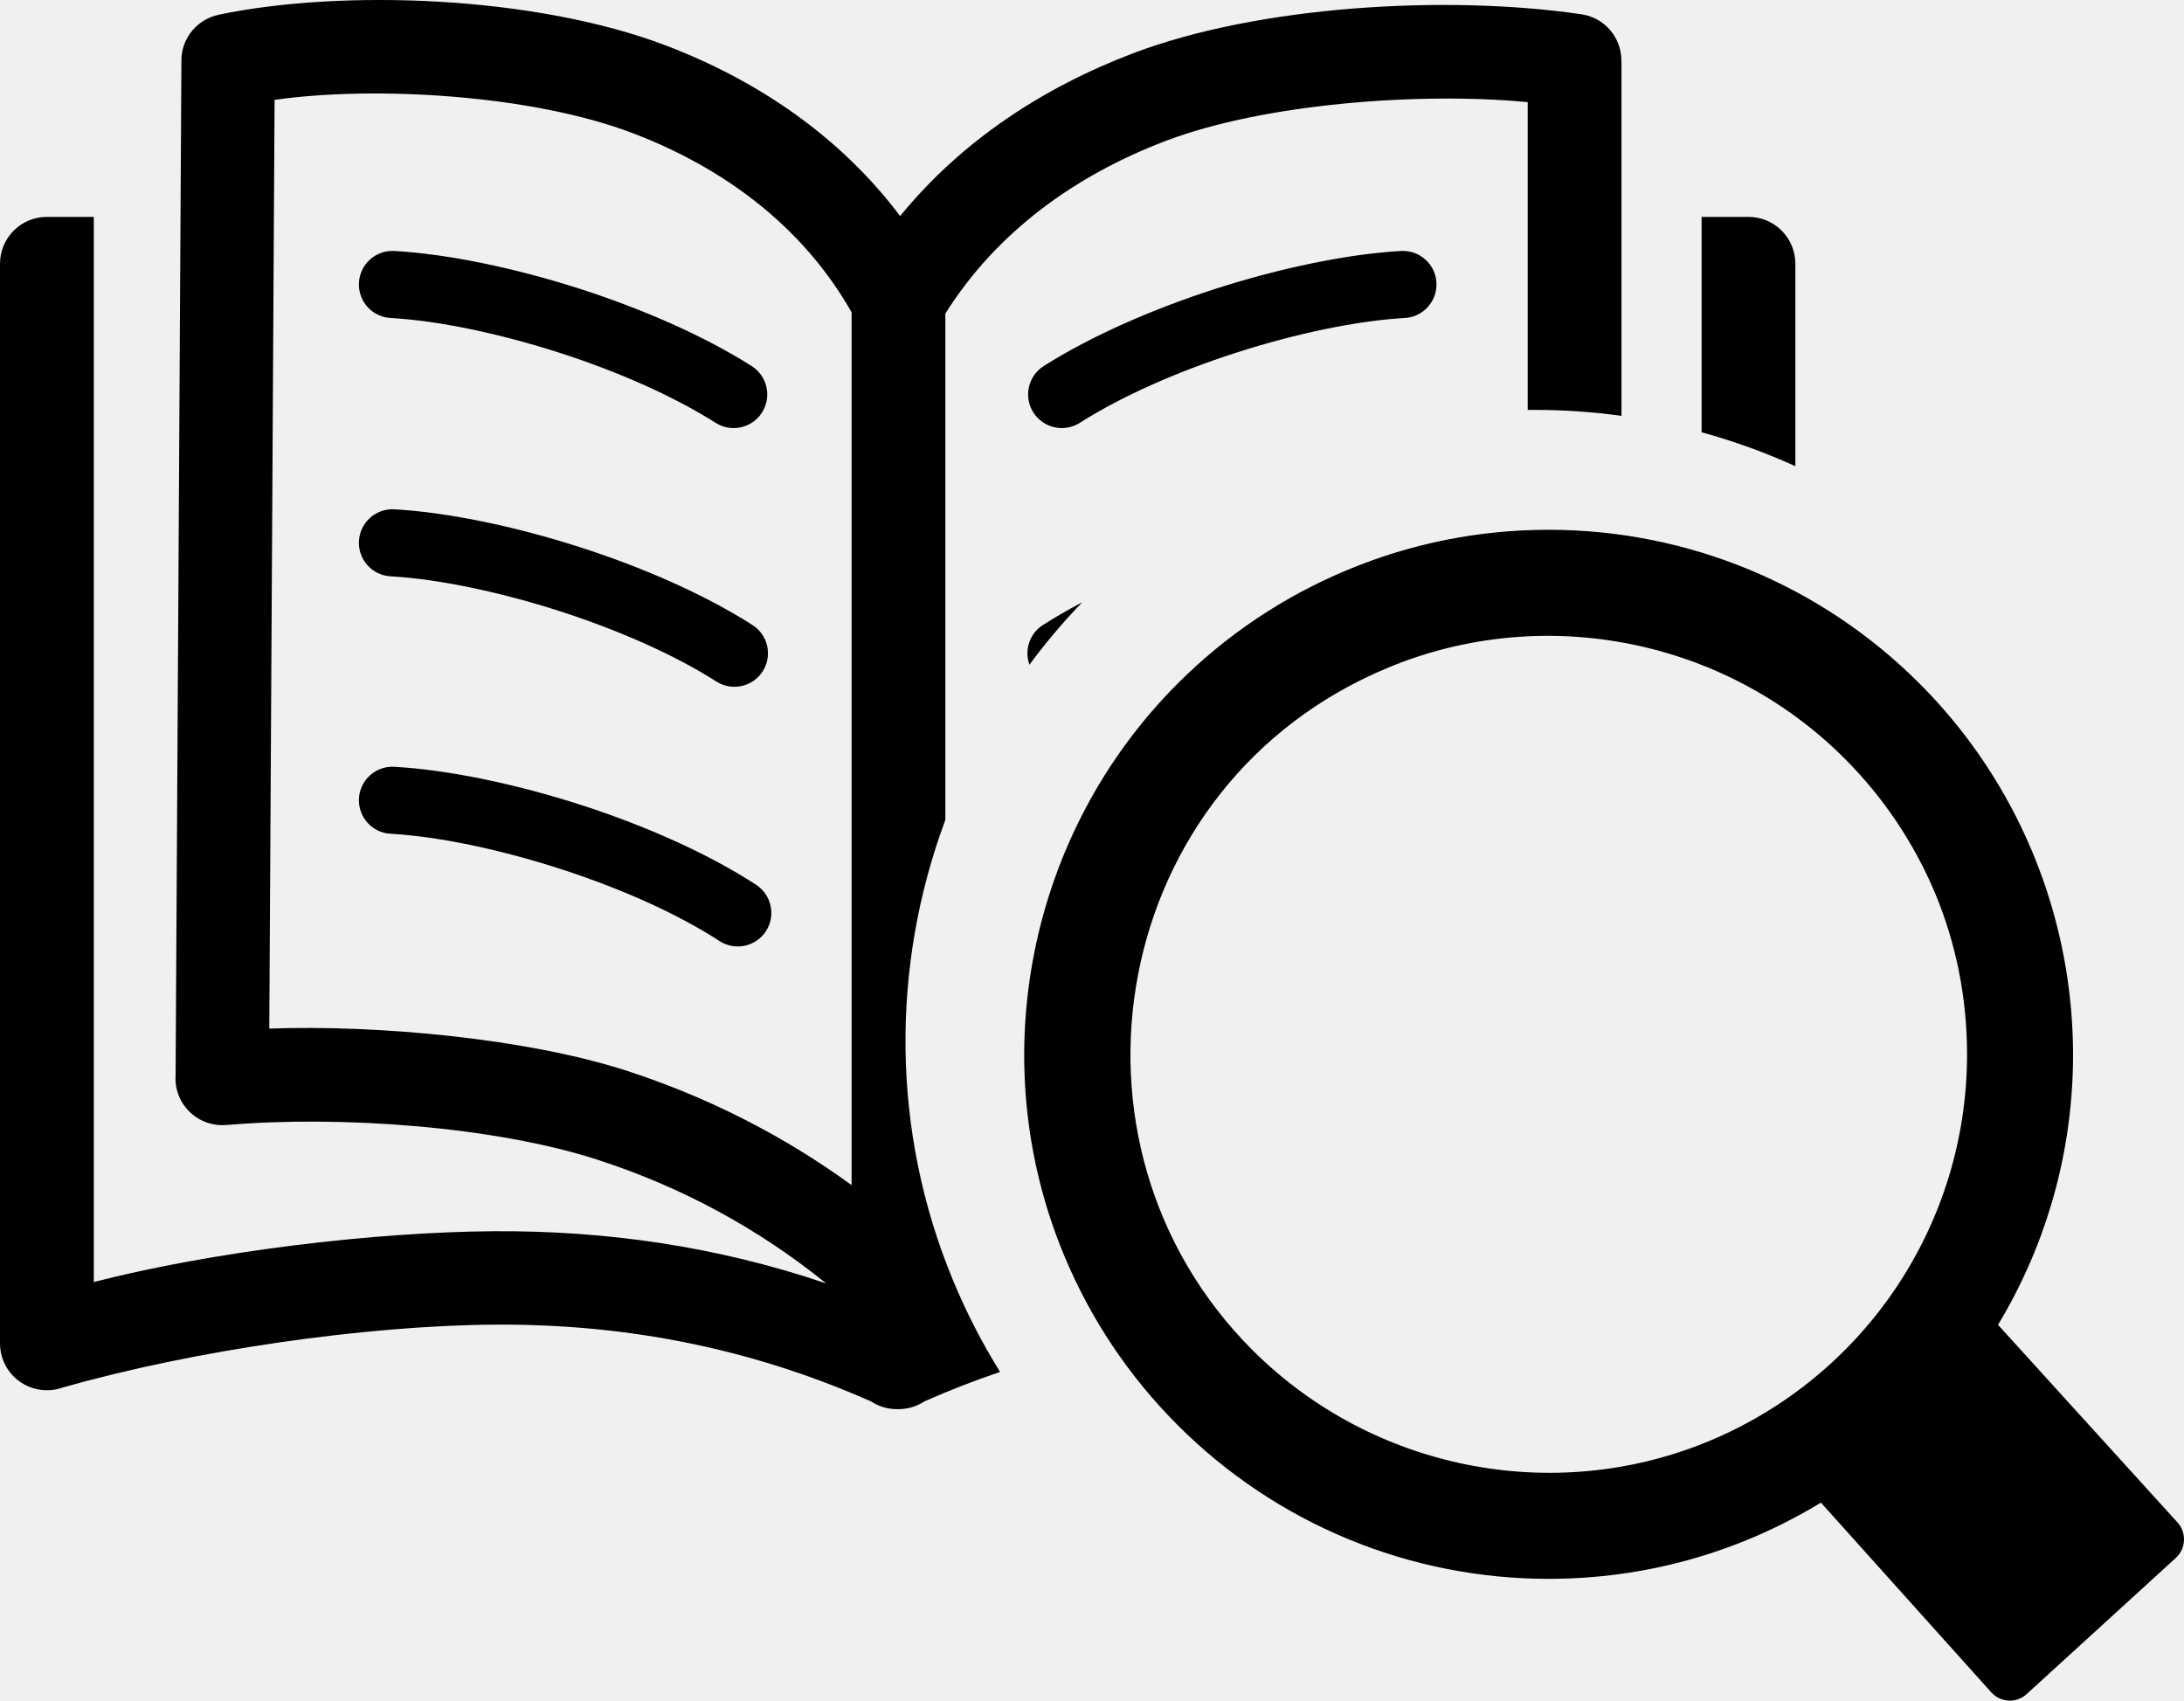
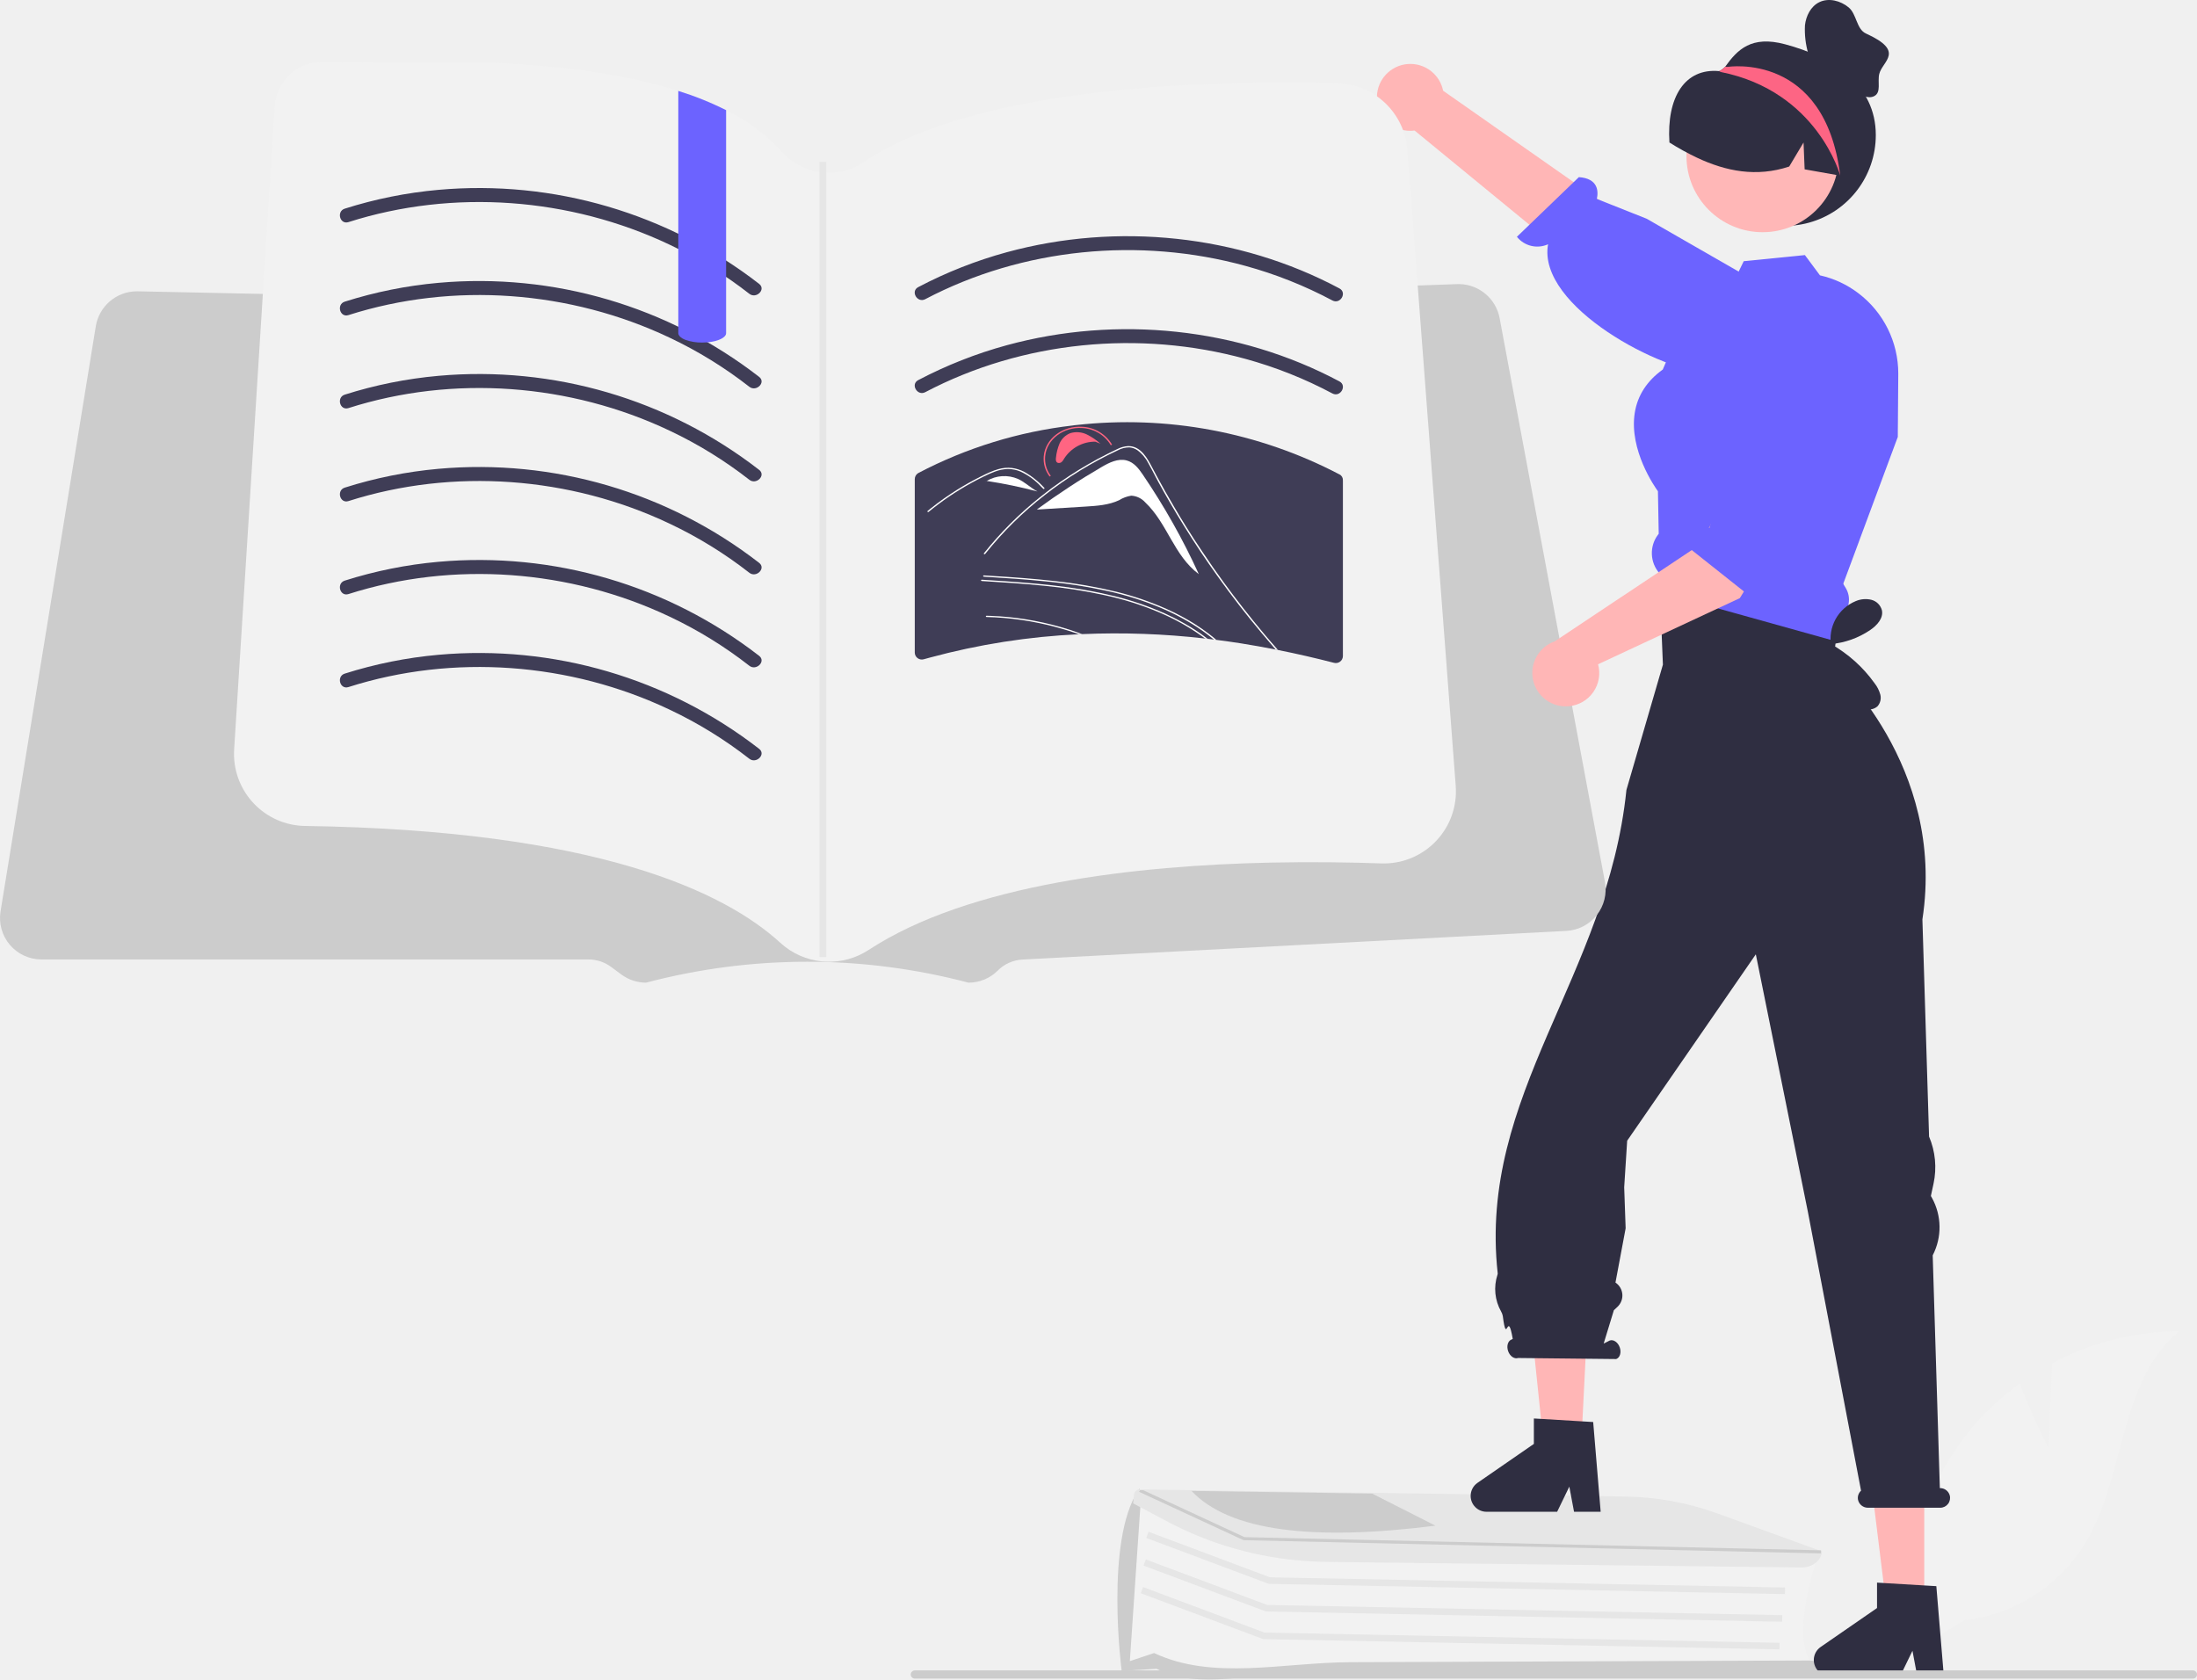
- <svg xmlns="http://www.w3.org/2000/svg" shape-rendering="geometricPrecision" text-rendering="geometricPrecision" image-rendering="optimizeQuality" fill-rule="evenodd" clip-rule="evenodd" viewBox="0 0 512 398.66">
-   <path fill-rule="nonzero" d="M41.17 251.8c.46-79.33.89-158.63 1.36-237.65 0-5.26 3.76-9.65 8.71-10.68v-.02c28.93-6.03 74.25-4.5 105.07 7.29 21.29 8.16 40.61 21.17 54.71 39.91 14.26-17.48 33.28-30.06 54.69-38.19 29.25-11.09 73.26-13.77 105-9.12 5.48.79 9.4 5.49 9.4 10.86h.02v83.28a148.25 148.25 0 0 0-20.25-1.39l-1.74.01V23.94c-25.41-2.42-61.83.37-84.72 9.04-21.39 8.11-39.82 21.44-51.8 40.54V192.2c-12.75 34.26-12.75 72.88 1.82 107.98 3.1 7.47 6.79 14.64 11.01 21.43-5.93 1.99-11.84 4.29-17.76 6.91a11.016 11.016 0 0 1-6.24 1.81c-2.23.04-4.4-.6-6.24-1.81-29.48-13.03-58.86-18.19-88.24-18-30.14.19-70.79 6.01-101.43 14.8-1.1.38-2.3.58-3.55.58C4.92 325.9 0 320.98 0 314.92V61.83c0-6.07 4.92-10.99 10.99-10.99h11v249.69c27.75-7.16 65.83-11.74 93.9-11.91 25.91-.15 51.83 3.44 77.78 12.23-16.15-13.07-34.14-22.66-53.32-28.9-24.17-7.9-60.57-10.52-87.32-8.22-6.05.48-11.36-3.99-11.86-10.04-.04-.65-.04-1.28 0-1.89zm321.87-127.61c32.67 0 63.87 12.94 86.93 36.02 31.91 31.89 43.77 78.9 30.93 122.08a122.178 122.178 0 0 1-12.5 28.27l42.06 46.31c2.18 2.4 2.03 6.12-.36 8.32l-34.97 31.92a5.84 5.84 0 0 1-8.29-.37l-39.96-44.5c-19.3 11.75-41.24 17.87-63.84 17.87-32.66 0-63.84-12.91-86.93-36.01a122.782 122.782 0 0 1-26.69-39.92c-19.06-45.9-8.23-99.05 26.69-133.97 11.3-11.3 24.83-20.44 39.93-26.67 14.49-6.03 30.37-9.35 47-9.35zm69.37 53.6c-27.99-28.02-70.43-36.43-106.9-21.32-65.44 27.08-80.48 111.46-31.86 160.05 28.06 27.98 70.42 36.44 106.93 21.33 36.7-15.25 60.56-50.96 60.56-90.71 0-13.31-2.62-25.99-7.39-37.51a98.38 98.38 0 0 0-21.34-31.84zm-33.5-76.46V50.84h10.99c6.08 0 10.99 4.92 10.99 10.99v47.45c-7.09-3.22-14.45-5.88-21.98-7.95zm-157.58 54.49a7.875 7.875 0 0 1 3.17-9.31c2.89-1.85 5.98-3.62 9.22-5.33-4.48 4.63-8.61 9.52-12.39 14.64zm11.81-56.7a7.894 7.894 0 0 1-10.89-2.43c-2.34-3.68-1.24-8.55 2.43-10.88 11.24-7.13 25.64-13.38 40.15-18.07 15.45-4.97 31.21-8.21 43.63-8.91 4.34-.23 8.06 3.09 8.29 7.43.23 4.33-3.09 8.05-7.42 8.28-11.12.63-25.46 3.6-39.69 8.19-13.25 4.26-26.35 9.95-36.5 16.39zm-75.9 108.28c3.65 2.37 4.68 7.26 2.32 10.89-2.36 3.63-7.25 4.68-10.88 2.31-10.05-6.53-23.26-12.33-36.72-16.72-14.48-4.72-29.12-7.8-40.39-8.43-4.33-.23-7.66-3.95-7.42-8.28.23-4.33 3.94-7.66 8.28-7.42 12.65.7 28.74 4.05 44.4 9.14 14.63 4.78 29.16 11.18 40.41 18.51zm-.84-60.89a7.862 7.862 0 0 1 2.4 10.86c-2.33 3.65-7.2 4.73-10.86 2.39-10.09-6.43-23.22-12.13-36.56-16.44-14.28-4.6-28.67-7.59-39.81-8.22-4.33-.23-7.66-3.94-7.42-8.28.23-4.33 3.94-7.66 8.28-7.43 12.45.7 28.28 3.96 43.75 8.95 14.51 4.68 28.93 10.97 40.22 18.17zm-.19-60.7a7.871 7.871 0 0 1 2.43 10.88c-2.33 3.68-7.2 4.76-10.88 2.43-10.16-6.44-23.26-12.13-36.5-16.39-14.23-4.59-28.57-7.56-39.69-8.19-4.33-.23-7.66-3.95-7.42-8.28.23-4.34 3.94-7.66 8.28-7.43 12.43.7 28.19 3.94 43.63 8.91 14.52 4.69 28.92 10.94 40.15 18.07zm23.43 192V73.2c-11.53-20.3-30.12-33.88-51.16-41.93-23.8-9.12-60.79-11.19-84.11-7.86l-1.24 217.71c25.44-.92 60.57 2.32 84 9.95 18.65 6.09 36.31 14.96 52.51 26.74z" />
+ <svg xmlns="http://www.w3.org/2000/svg" data-name="Layer 1" width="669.175" height="511.628" viewBox="0 0 669.175 511.628">
+   <path d="M889.314,635.23l1.144-25.719a83.066,83.066,0,0,1,38.745-9.808c-18.608,15.214-16.283,44.541-28.899,65a49.964,49.964,0,0,1-36.639,23.089l-15.572,9.534a83.724,83.724,0,0,1,17.647-67.845,80.874,80.874,0,0,1,14.863-13.81C884.332,625.505,889.314,635.23,889.314,635.23Z" transform="translate(-265.4125 -194.1858)" fill="#f2f2f2" />
+   <path d="M653.173,703.729c-7.931-.564-10,1-22,0h-22l2.862-52.648,34.634,13.878,172.114,4.225-.101.292c-.078.225-7.719,22.577-1.746,31.042l.248.35-.483.005L658.813,702.32C657.089,702.336,654.883,703.85,653.173,703.729Z" transform="translate(-265.4125 -194.1858)" fill="#f2f2f2" />
+   <path d="M662.101,704.417c-15.322-1.09-31.187,4.866-44.428-1.858l-10.585.641-.03-.089c-.082-.244-5.082-39.586,5.026-54.839l.445-.672.348,3.613-3.332,49.008,7.386-2.465c17.937,8.443,39.27,2.867,59.8,2.789l139.714-.516c2.927-.01,5.365,1.99,5.443,4.459l.008.241L670.54,704.717Q666.306,704.717,662.101,704.417Z" transform="translate(-265.4125 -194.1858)" fill="#ccc" />
+   <polygon points="543.667 485.616 386.44 482.491 386.279 482.431 349.132 468.509 349.834 466.636 386.821 480.499 543.707 483.616 543.667 485.616" fill="#e6e6e6" />
+   <polygon points="542.828 494.035 385.601 490.91 385.441 490.85 348.293 476.928 348.995 475.055 385.983 488.918 542.868 492.035 542.828 494.035" fill="#e6e6e6" />
+   <polygon points="541.989 502.455 384.762 499.329 384.602 499.269 347.454 485.346 348.156 483.473 385.144 497.337 542.029 500.455 541.989 502.455" fill="#e6e6e6" />
+   <path d="M663.187,669.727a105.217,105.217,0,0,1-41.733-11.775l-10.898-5.78.285-2.857a1.729,1.729,0,0,1,1.838-1.402l.962.012L760.269,650.082a85.935,85.935,0,0,1,28.133,5.106l31.948,11.599-.017.169c-.268,2.692-2.983,4.772-6.18,4.735l-144.434-1.693Q666.441,669.96,663.187,669.727Z" transform="translate(-265.4125 -194.1858)" fill="#e6e6e6" />
+   <polygon points="554.63 473.22 554.597 473.218 378.763 469.189 378.641 469.133 346.939 454.452 347.261 453.961 348.224 453.973 379.057 468.259 553.261 472.247 554.657 472.28 554.63 473.22" fill="#ccc" />
+   <path d="M683.347,649.186l-2.232-.032-50.392-.745-2.388-.033c11.514,12.258,36.972,15.325,74.288,10.576Z" transform="translate(-265.4125 -194.1858)" fill="#ccc" />
+   <polygon points="559.613 161.814 562.687 168.965 557.663 194.36 506.408 187.234 506.817 156.267 507.846 149.485 559.613 161.814" fill="#ffb6b6" />
+   <polygon points="586.094 490.943 574.786 490.943 569.404 447.327 586.094 447.327 586.094 490.943" fill="#ffb6b6" />
+   <path d="M817.871,699.891a4.835,4.835,0,0,0,4.831,4.831h21.513l3.708-7.655,1.44,7.655h8.109l-2.279-27.342-3.686-.215-12.384-.737-1.996-.125v7.746L819.957,695.91A4.838,4.838,0,0,0,817.871,699.891Z" transform="translate(-265.4125 -194.1858)" fill="#2f2e41" />
+   <polygon points="481.576 440.943 470.268 440.943 463.616 376.73 484.863 375.461 481.576 440.943" fill="#ffb6b6" />
+   <path d="M713.352,649.891a4.835,4.835,0,0,0,4.831,4.831h21.513l3.708-7.655,1.44,7.655h8.108l-2.279-27.342-3.289-.193-12.599-.76-2.177-.125v7.746L715.438,645.91A4.838,4.838,0,0,0,713.352,649.891Z" transform="translate(-265.4125 -194.1858)" fill="#2f2e41" />
+   <path d="M856.306,647.516h-.044l-2.175-70.919a18.544,18.544,0,0,0-.243-17.524l-.311-.564.807-3.742a23.836,23.836,0,0,0-1.362-14.346l-2.029-66.154c7.248-46.974-27.294-77.609-27.294-77.609l3.175-24.62-55.87,1.27.95,23.351-11.109,38.168c-5.846,56.96-45.194,92.762-39.213,147.231a1.04,1.04,0,0,1-.068.46,13.906,13.906,0,0,0,1.123,11.222,4.244,4.244,0,0,1,.506,1.392c1.232,9.549,1.393-2.53,3.025,6.935l-.318.161c-1.144.395-1.635,1.98-1.096,3.54s1.902,2.505,3.046,2.11l29.867.319c1.144-.395,1.635-1.98,1.096-3.54-.538-1.56-1.902-2.505-3.046-2.11l-1.858.94,3.109-10.171,1.09-1.017a4.737,4.737,0,0,0-.602-7.402l0,0,3.097-16.528-.44-12.5.906-14.181L800.212,484.904l15.855,78.438L832.263,648.306a2.968,2.968,0,0,0-.929,2.753,3.077,3.077,0,0,0,3.066,2.435h21.986a2.995,2.995,0,0,0,2.884-3.791A3.031,3.031,0,0,0,856.306,647.516Z" transform="translate(-265.4125 -194.1858)" fill="#2f2e41" />
+   <path d="M836.755,235.326a27.662,27.662,0,1,1-47.578-19.186l.133-.133c.221-.232.443-.465.675-.686a.011.011,0,0,0,.011-.011,5.805,5.805,0,0,0,.874-.786c3.734-5.218,7.968-9.593,18.223-6.86C823.858,211.6,836.755,220.046,836.755,235.326Z" transform="translate(-265.4125 -194.1858)" fill="#2f2e41" />
+   <path d="M684.804,223.484a10.132,10.132,0,0,0,11.479,10.47l71.338,58.547L778.517,273.349,704.968,221.822a10.187,10.187,0,0,0-20.164,1.662Z" transform="translate(-265.4125 -194.1858)" fill="#ffb6b6" />
+   <path d="M797.743,309.767s-.022-2.109-11.362-2.027c-14.077.101-52.846-20.109-49.454-39.142a7.96,7.96,0,0,1-9.489-2.276l18.874-18.172c5.923.4,5.983,4.363,5.476,6.639l15.168,6.027,39.506,22.697-6.976,22.799Z" transform="translate(-265.4125 -194.1858)" fill="#6c63ff" />
+   <circle cx="536.866" cy="47.54" r="23.195" fill="#ffb7b7" />
+   <path d="M770.399,357.098a9.312,9.312,0,0,0,.454,11.726c.011.68.113,1.338,1.077,3.776a4.268,4.268,0,0,0,.442.669,1.66,1.66,0,0,0,.102.147,7.711,7.711,0,0,0,4.026,2.71l42.459,11.851,5.614,1.565.987.272.544-7.666a6.864,6.864,0,0,0,1.508-8.812l-.782-1.293,4.559-12.259.442-1.213,11.624-31.289.011-2.087.023-2.155.113-15.038a30.676,30.676,0,0,0-12.134-24.473,30.148,30.148,0,0,0-11.624-5.443l-.091-.011-4.593-6.181-18.633,1.86-1.542,3.164-1.871,3.811-13.507,8.04-4.616,10.728-3.119,7.258c-4.831,3.47-7.712,7.927-8.54,13.235-1.769,11.273,6.124,22.557,7.065,23.849l.238,12.94Z" transform="translate(-265.4125 -194.1858)" fill="#6c63ff" />
+   <path d="M826.553,247.807c-.21-.033-.42-.078-.631-.111-3.618-.642-7.236-1.272-10.843-1.925l-.332-8.177-4.37,7.325c-9.969,3.308-19.297,1.438-28.071-2.689a79.25,79.25,0,0,1-8.409-4.636c-.891-13.829,4.7-22.682,15.103-21.753.38.034.653-.354.985-.52a.011.011,0,0,0,.011-.011c.564-.266,1.14-.52,1.715-.752a25.551,25.551,0,0,1,26.821,5.2C825.613,226.519,828.8,237.683,826.553,247.807Z" transform="translate(-265.4125 -194.1858)" fill="#2f2e41" />
+   <path d="M825.923,247.696s-6.871-25.648-36.325-31.567c-.033-.011-.144-.055-.288-.122-.088-.055-.199-.111-.31-.166.332-.188.653-.354.985-.52a.011.011,0,0,0,.011-.011c.288-.266.575-.531.874-.786l.841.033S821.264,209.877,825.923,247.696Z" transform="translate(-265.4125 -194.1858)" fill="#fd6584" />
+   <path d="M837.254,409.374a3.913,3.913,0,0,1-4.016.65,9.314,9.314,0,0,1-3.432-2.51,32.359,32.359,0,0,1-7.918-14.271l1.273-2.264A12.428,12.428,0,0,1,830.646,377.304a7.663,7.663,0,0,1,4.722-.411,4.476,4.476,0,0,1,3.254,3.223c.49,2.421-1.527,4.608-3.57,5.998a25.399,25.399,0,0,1-11.956,4.278,41.192,41.192,0,0,1,13.269,11.908,9.757,9.757,0,0,1,1.756,3.446A3.923,3.923,0,0,1,837.254,409.374Z" transform="translate(-265.4125 -194.1858)" fill="#2f2e41" />
+   <path id="be339808-9edc-488a-82d9-9b8c80f783b0-647" data-name="f02c4e45-f306-4b42-b3ad-5ddd3016d7d2" d="M544.06,705.545h389.281a1.247,1.247,0,0,0,0-2.494H544.059a1.247,1.247,0,1,0,0,2.494h0Z" transform="translate(-265.4125 -194.1858)" fill="#ccc" />
+   <path d="M647.444,384.955v.651c-1.402-1.643-2.833-3.272-4.249-4.901q-.892-1.02-1.785-2.04-3.782-4.292-7.606-8.555c-2.564-2.833-5.128-5.666-7.72-8.484-.623-.68-1.246-1.36-1.884-2.04a14.662,14.662,0,0,0-1.657-1.587,6.15,6.15,0,0,0-2.025-1.119,5.078,5.078,0,0,0-2.606-.028c-.978.227-1.912.581-2.861.878-.978.326-1.941.637-2.918.949-1.955.637-3.895,1.275-5.85,1.912a.194.194,0,0,1-.252-.107l-.003-.007a.197.197,0,0,1,.142-.269c.482-.156.977-.312,1.473-.468,1.969-.651,3.923-1.289,5.892-1.926.977-.326,1.954-.637,2.932-.949a8.762,8.762,0,0,1,2.833-.567,6.409,6.409,0,0,1,4.164,1.955c.609.567,1.162,1.161,1.714,1.771q.977,1.062,1.955,2.125,3.93,4.292,7.804,8.612,3.888,4.334,7.706,8.683.276.319.552.637C644.626,381.697,646.028,383.326,647.444,384.955Z" transform="translate(-265.4125 -194.1858)" fill="#fff" />
+   <path d="M622.324,360.61a4.788,4.788,0,0,0-2.063-1.533l-.805.028a85.054,85.054,0,0,0,24.329,24.758Q633.054,372.237,622.324,360.61Z" transform="translate(-265.4125 -194.1858)" fill="#fff" />
+   <path d="M754.254,462.841,722.166,291.031a12.726,12.726,0,0,0-12.086-10.298q-.389-.009-.778,0l-21.859.784-2.353.086-10.909.392-2.353.081-7.017.254L523.314,287.41c-.213.012-.432.012-.646.006l-31.707-.663-11.734-.242-.375-.006-8.661-.185-75.465-1.568-20.008-.421-9.866-.202-2.364-.052-11.249-.231-2.358-.052-11.509-.236-2.358-.052-12.645-.265-1.984-.04-11.278-.236-1.782-.035h-.259a12.692,12.692,0,0,0-12.466,10.598L265.579,471.812a12.624,12.624,0,0,0,12.46,14.657H444.7a11.549,11.549,0,0,1,6.815,2.249l3.16,2.341a12.739,12.739,0,0,0,7.513,2.479,192.439,192.439,0,0,1,98.218,0,12.548,12.548,0,0,0,8.932-3.702,11.457,11.457,0,0,1,7.496-3.338l165.669-8.73a12.625,12.625,0,0,0,11.751-14.928Z" transform="translate(-265.4125 -194.1858)" fill="#ccc" />
+   <path d="M708.853,436.049a21.976,21.976,0,0,1-22.75,21.16c-9.62-.34-21.1-.51-33.56-.25-40.69.87-91.81,6.47-122.56,26.61a21.966,21.966,0,0,1-13.05,3.58c-.34-.02-.67-.04-1.01-.07a21.928,21.928,0,0,1-12.84-5.69c-16.94-15.5-55.79-34.27-144.72-35.59-.37,0-.73-.02-1.09-.04a21.964,21.964,0,0,1-20.54-23.32l8.74-138.71,1.31-20.79,2.3-36.37a14.443,14.443,0,0,1,14.4-13.53h.09l52.98.31q33.48,1.515,55.46,8.53a95.875,95.875,0,0,1,14.56,5.86,55.975,55.975,0,0,1,16.94,12.65,19.119,19.119,0,0,0,11.5,6.21,18.276,18.276,0,0,0,2.08.19,19.057,19.057,0,0,0,11.53-3.3c34.61-23.19,105.14-24.95,144.09-23.95a21.931,21.931,0,0,1,21.36,20.31l1.58,20.69,1.57,20.63,9.06,119.23,2.52,33.17A22.806,22.806,0,0,1,708.853,436.049Z" transform="translate(-265.4125 -194.1858)" fill="#f2f2f2" />
+   <path d="M371.544,261.848c31.927-10.186,67.546-7.489,97.793,6.861a128.768,128.768,0,0,1,24.302,14.968c2.127,1.67,5.155-1.317,3.005-3.005a139.187,139.187,0,0,0-97.705-28.652,133.697,133.697,0,0,0-28.523,5.73c-2.595.828-1.486,4.932,1.13,4.097Z" transform="translate(-265.4125 -194.1858)" fill="#3f3d56" />
+   <path d="M547.228,285.325c29.684-15.602,65.229-19.005,97.504-10.148a128.521,128.521,0,0,1,26.512,10.541c2.412,1.287,4.561-2.38,2.145-3.669-30.76-16.413-67.684-20.192-101.274-11.042a133.658,133.658,0,0,0-27.031,10.649C542.661,282.929,544.807,286.598,547.228,285.325Z" transform="translate(-265.4125 -194.1858)" fill="#3f3d56" />
+   <path d="M547.228,313.654c29.684-15.602,65.229-19.005,97.504-10.148a128.519,128.519,0,0,1,26.512,10.541c2.412,1.287,4.561-2.38,2.145-3.669-30.76-16.413-67.684-20.192-101.274-11.042a133.658,133.658,0,0,0-27.031,10.649c-2.422,1.273-.276,4.942,2.145,3.669Z" transform="translate(-265.4125 -194.1858)" fill="#3f3d56" />
+   <path d="M674.428,340.462a1.821,1.821,0,0,0-1.047-1.761,139.35,139.35,0,0,0-80.222-15.026c-.173.014-.333.042-.52.055h-.007a4.253,4.253,0,0,0-.506.076,134.222,134.222,0,0,0-47.042,14.499,2.144,2.144,0,0,0-1.047,1.845v52.846a2.144,2.144,0,0,0,2.69,2.039c.652-.187,1.304-.367,1.969-.541a210.619,210.619,0,0,1,45.35-7.094c.326-.014.652-.028.992-.042a237.569,237.569,0,0,1,37.41,1.345,7.801,7.801,0,0,1,.777.083c.638.069,1.29.146,1.928.229.257.028.499.055.735.097,2.482.312,4.944.666,7.413,1.047q5.346.853,10.693,1.9c.222.042.451.097.68.139,5.721,1.137,11.414,2.455,17.079,3.911a2.153,2.153,0,0,0,2.69-2.053V340.545A.176.176,0,0,0,674.428,340.462Z" transform="translate(-265.4125 -194.1858)" fill="#3f3d56" />
+   <path d="M596.49,326.556a6.988,6.988,0,0,0-5.007-.44,5.934,5.934,0,0,0-3.335,3.136,15.083,15.083,0,0,0-1.098,4.314c-.088.584-.094,1.321.493,1.593a1.243,1.243,0,0,0,1.261-.25,3.729,3.729,0,0,0,.738-1.03,11.215,11.215,0,0,1,9.474-5.151l1.569.625A18.581,18.581,0,0,0,596.49,326.556Z" transform="translate(-265.4125 -194.1858)" fill="#ff6582" />
+   <path d="M613.469,338.736c-1.217-1.792-2.66-3.706-4.919-4.291-2.616-.678-5.304.669-7.584,1.997a221.538,221.538,0,0,0-19.666,12.898l.007.07,14.675-.901c3.534-.217,7.19-.464,10.313-1.952a9.726,9.726,0,0,1,3.684-1.372,6.156,6.156,0,0,1,4.267,2.056c6.763,6.411,8.721,16.214,16.308,21.846A206.083,206.083,0,0,0,613.469,338.736Z" transform="translate(-265.4125 -194.1858)" fill="#fff" />
+   <path d="M595.04,387.357c-.34.014-.666.028-.991.043-2.365-.85-4.787-1.601-7.238-2.252-1.587-.425-3.201-.807-4.816-1.133-1.827-.396-3.668-.708-5.51-.977a88.116,88.116,0,0,0-10.581-.892.192.192,0,1,1,0-.382c.453,0,.906.014,1.346.043a88.236,88.236,0,0,1,10.595,1.034c1.827.297,3.654.651,5.468,1.048,1.643.368,3.286.779,4.901,1.232Q591.676,386.097,595.04,387.357Z" transform="translate(-265.4125 -194.1858)" fill="#fff" />
+   <path d="M635.89,389.114c-.241-.043-.482-.071-.737-.099-.977-.807-1.969-1.572-3.003-2.323-1.289-.935-2.62-1.813-3.98-2.634a70.673,70.673,0,0,0-9.405-4.787A93.783,93.783,0,0,0,602.873,374.255a158.136,158.136,0,0,0-18.795-2.946c-6.317-.652-12.663-1.048-19.008-1.445-.269-.014-.283-.411,0-.397.793.057,1.587.099,2.394.156,6.416.397,12.833.85,19.207,1.572a146.424,146.424,0,0,1,18.767,3.258,91.279,91.279,0,0,1,15.382,5.283,69.943,69.943,0,0,1,8.272,4.405c1.685,1.062,3.315,2.196,4.872,3.399C634.615,388.051,635.266,388.561,635.89,389.114Z" transform="translate(-265.4125 -194.1858)" fill="#fff" />
+   <path d="M633.227,388.788a7.698,7.698,0,0,0-.779-.085c-.297-.241-.609-.467-.921-.694a64.772,64.772,0,0,0-6.813-4.263,72.163,72.163,0,0,0-6.587-3.159,92.525,92.525,0,0,0-15.892-5.014,158.11,158.11,0,0,0-18.796-2.946c-6.317-.652-12.663-1.048-19.008-1.445-.269-.028-.269-.411,0-.397.807.057,1.6.099,2.394.156,6.416.396,12.833.85,19.207,1.572a146.393,146.393,0,0,1,18.767,3.258,90.804,90.804,0,0,1,15.382,5.283c1.87.85,3.697,1.771,5.482,2.776A57.987,57.987,0,0,1,633.227,388.788Z" transform="translate(-265.4125 -194.1858)" fill="#fff" />
+   <path d="M654.671,392.201c-.227-.043-.453-.099-.68-.142-.255-.269-.496-.552-.737-.836q-1.827-2.103-3.612-4.249c-4.688-5.581-9.136-11.331-13.328-17.195q-5.397-7.521-10.241-15.34c-1.544-2.465-3.031-4.957-4.49-7.479q-1.7-2.932-3.315-5.878c-.312-.567-.609-1.133-.906-1.7-.694-1.332-1.388-2.677-2.125-3.994a11.287,11.287,0,0,0-3.428-4.079,5.016,5.016,0,0,0-2.436-.836,7.366,7.366,0,0,0-3.513.906,114.451,114.451,0,0,0-22.28,13.668,107.685,107.685,0,0,0-18.102,17.889c-.17.198-.538.014-.382-.198.637-.793,1.289-1.586,1.94-2.365a108.582,108.582,0,0,1,17.125-16.274c.014-.014.043-.028.057-.042.552-.439,1.105-.864,1.671-1.275a115.917,115.917,0,0,1,10.935-7.139q2.889-1.679,5.906-3.187c.496-.255,1.006-.51,1.515-.751.51-.255,1.02-.496,1.53-.737a8.338,8.338,0,0,1,3.244-.892c3.938-.057,5.963,3.909,7.365,6.586.439.836.893,1.671,1.332,2.507,1.7,3.159,3.47,6.303,5.312,9.405,1.119,1.926,2.28,3.839,3.456,5.737,1.685,2.705,3.413,5.382,5.212,8.045a.014.014,0,0,0,.014.014h.001c2.082,3.144,4.249,6.232,6.487,9.306q5.758,7.882,12.068,15.411Q652.434,389.68,654.671,392.201Z" transform="translate(-265.4125 -194.1858)" fill="#fff" />
+   <path d="M604.138,329.646l-.392.171a10.691,10.691,0,0,0-8.636-5.229c-5.799-.412-10.893,3.453-11.356,8.614a8.531,8.531,0,0,0,1.724,5.938l-.364.215a8.884,8.884,0,0,1-1.796-6.184c.482-5.375,5.787-9.399,11.826-8.97A11.133,11.133,0,0,1,604.138,329.646Z" transform="translate(-265.4125 -194.1858)" fill="#ff6582" />
+   <path d="M575.484,340.089a10.459,10.459,0,0,0-9.525.606,150.154,150.154,0,0,1,15.456,3.211C579.307,342.806,577.658,341.083,575.484,340.089Z" transform="translate(-265.4125 -194.1858)" fill="#fff" />
+   <path d="M565.93,340.69l-.573.415c.194-.145.395-.281.602-.41Z" transform="translate(-265.4125 -194.1858)" fill="#fff" />
+   <path d="M583.189,343.095c-.228-.227-.455-.453-.685-.68a19.891,19.891,0,0,0-6.249-4.572,10,10,0,0,0-3.798-.784,11.985,11.985,0,0,0-3.943.766c-.594.211-1.174.451-1.746.706-.653.293-1.295.605-1.934.92q-1.799.886-3.551,1.85-3.486,1.918-6.754,4.128-1.694,1.146-3.318,2.368-1.51,1.135-2.96,2.33c-.207.17-.515-.105-.309-.275.255-.211.512-.421.77-.628q1.091-.878,2.218-1.723,2.054-1.543,4.214-2.966,3.359-2.215,6.95-4.129,1.794-.956,3.638-1.832c.371-.176.747-.348,1.126-.512a19.283,19.283,0,0,1,2.678-.97,10.644,10.644,0,0,1,4.044-.354,11.419,11.419,0,0,1,3.731,1.149,24.482,24.482,0,0,1,6.186,4.932C583.684,343.006,583.377,343.282,583.189,343.095Z" transform="translate(-265.4125 -194.1858)" fill="#fff" />
+   <path d="M371.544,290.177c31.927-10.186,67.546-7.489,97.793,6.861a128.767,128.767,0,0,1,24.302,14.968c2.127,1.67,5.155-1.317,3.005-3.005a139.187,139.187,0,0,0-97.705-28.652,133.697,133.697,0,0,0-28.523,5.73c-2.595.828-1.486,4.932,1.13,4.097Z" transform="translate(-265.4125 -194.1858)" fill="#3f3d56" />
+   <path d="M371.544,318.505c31.927-10.186,67.546-7.49,97.793,6.861a128.767,128.767,0,0,1,24.302,14.968c2.127,1.67,5.155-1.317,3.005-3.005a139.187,139.187,0,0,0-97.705-28.652,133.698,133.698,0,0,0-28.523,5.73c-2.595.828-1.486,4.932,1.13,4.097Z" transform="translate(-265.4125 -194.1858)" fill="#3f3d56" />
+   <path d="M371.544,346.833c31.927-10.186,67.546-7.489,97.793,6.861a128.768,128.768,0,0,1,24.302,14.968c2.127,1.67,5.155-1.317,3.005-3.005a139.187,139.187,0,0,0-97.705-28.652,133.697,133.697,0,0,0-28.523,5.73c-2.595.828-1.486,4.932,1.13,4.097Z" transform="translate(-265.4125 -194.1858)" fill="#3f3d56" />
+   <path d="M371.544,375.161c31.927-10.186,67.546-7.489,97.793,6.861a128.767,128.767,0,0,1,24.302,14.968c2.127,1.67,5.155-1.317,3.005-3.005a139.187,139.187,0,0,0-97.705-28.652,133.697,133.697,0,0,0-28.523,5.73c-2.595.828-1.486,4.932,1.13,4.097Z" transform="translate(-265.4125 -194.1858)" fill="#3f3d56" />
+   <path d="M371.544,403.49c31.927-10.186,67.546-7.49,97.793,6.861a128.765,128.765,0,0,1,24.302,14.968c2.127,1.67,5.155-1.317,3.005-3.005a139.187,139.187,0,0,0-97.705-28.652,133.698,133.698,0,0,0-28.523,5.73c-2.595.828-1.486,4.932,1.13,4.097Z" transform="translate(-265.4125 -194.1858)" fill="#3f3d56" />
+   <path d="M486.573,227.739v67.93c0,1.35-2.36,2.48-5.54,2.79a.22.22,0,0,0-.08.01c-.53.04-1.09.07-1.66.07a14.57,14.57,0,0,1-5.15-.84c-.15-.06-.3-.13-.45-.19-.14-.08-.29-.15-.43-.23-.79-.47-1.25-1.02-1.25-1.61v-73.79A95.875,95.875,0,0,1,486.573,227.739Z" transform="translate(-265.4125 -194.1858)" fill="#6c63ff" />
+   <rect x="249.599" y="49.308" width="2.08" height="242.235" fill="#e6e6e6" />
+   <path d="M743.313,409.32a10.132,10.132,0,0,0,8.849-12.771L795.339,376.394l25.994-42.049-20.432-8.249-17.536,33.884L738.981,389.557a10.187,10.187,0,0,0,4.332,19.763Z" transform="translate(-265.4125 -194.1858)" fill="#ffb6b6" />
+   <path d="M837.369,294.063s5.088,1.661-.497,11.531c-4.471,7.902-26.252,53.418-35.142,62.355a7.96,7.96,0,0,1-.992,9.708L780.215,361.371c-.392-5.923,3.528-6.511,5.851-6.311l4.721-16.733L807.254,297.048l26.458-4.251Z" transform="translate(-265.4125 -194.1858)" fill="#6c63ff" />
+   <path d="M837.812,216.694c.97-3.923,8.01-6.82-4.049-12.297-2.926-1.329-2.805-5.907-5.281-7.957s-6.101-3.001-8.978-1.568c-2.569,1.28-4.017,4.175-4.326,7.029a25.892,25.892,0,0,0,.981,8.512l-.234.342q7.165,5.483,14.33,10.965c1.755,1.343,4.05,2.75,6.017,1.742C838.5,222.321,837.211,219.123,837.812,216.694Z" transform="translate(-265.4125 -194.1858)" fill="#2f2e41" />
</svg>
